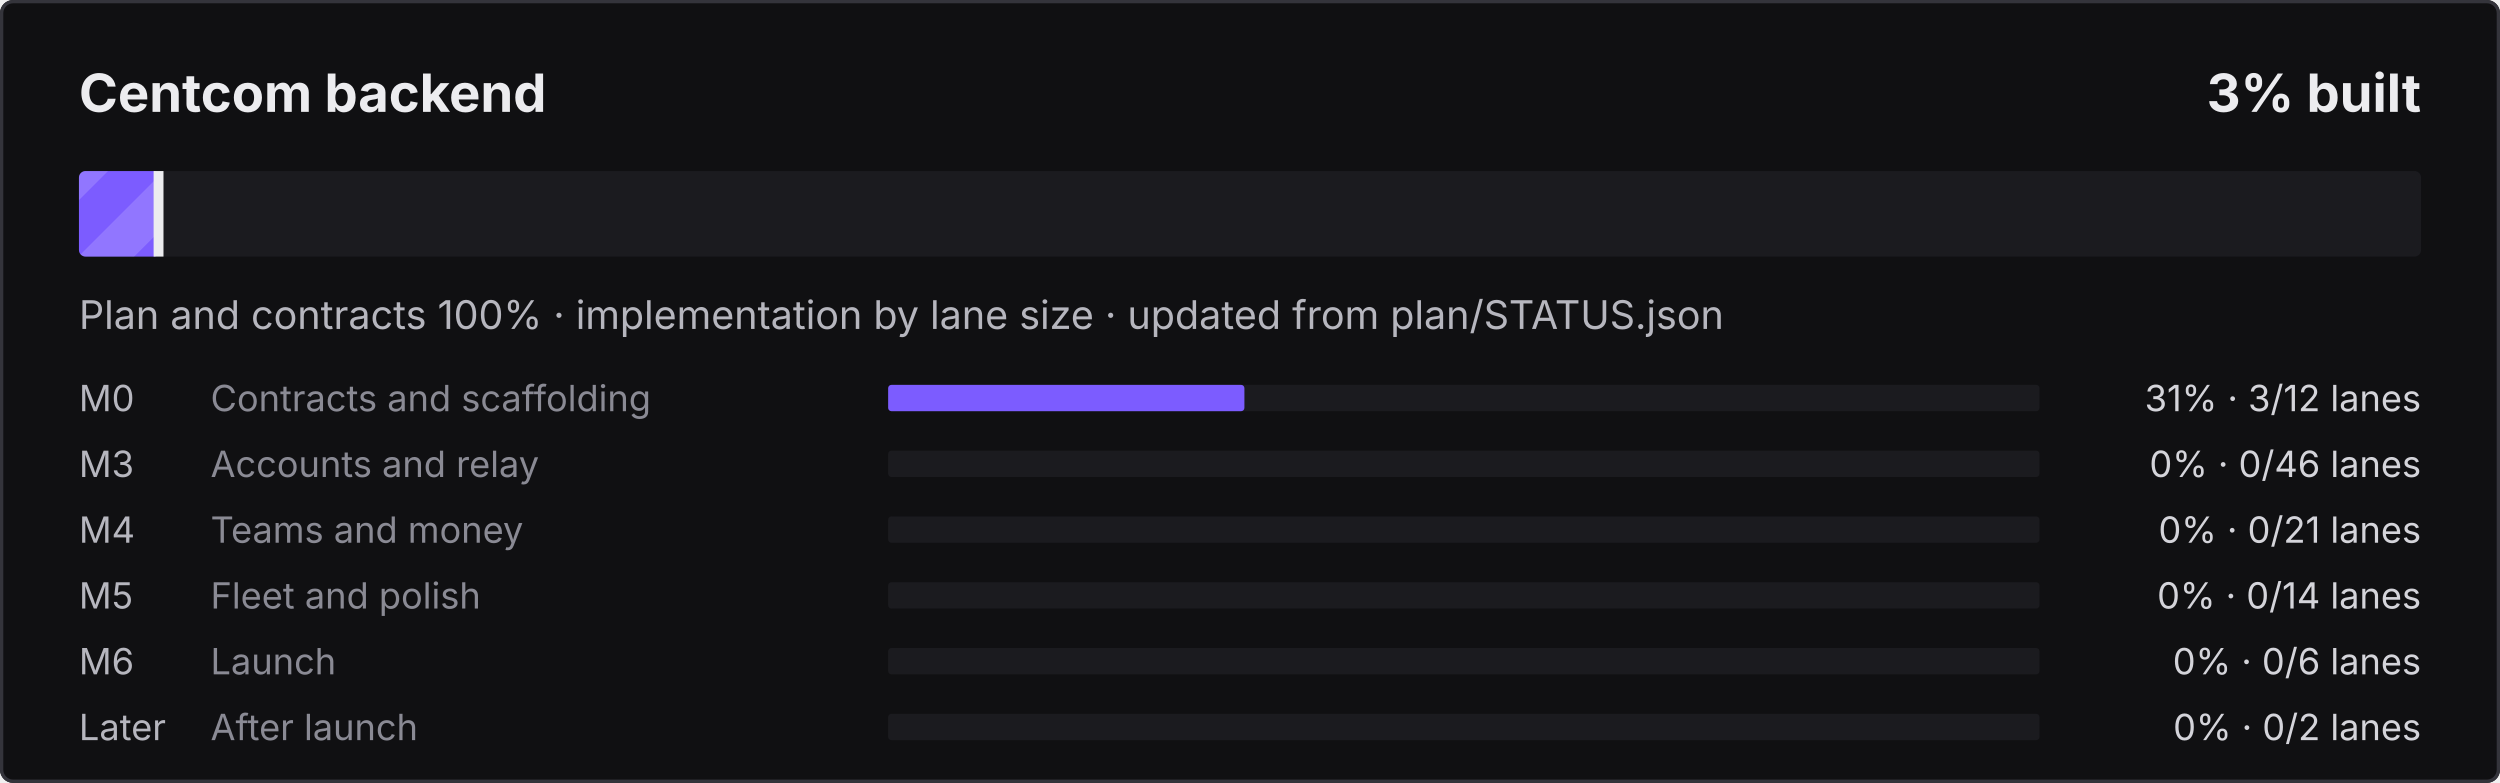
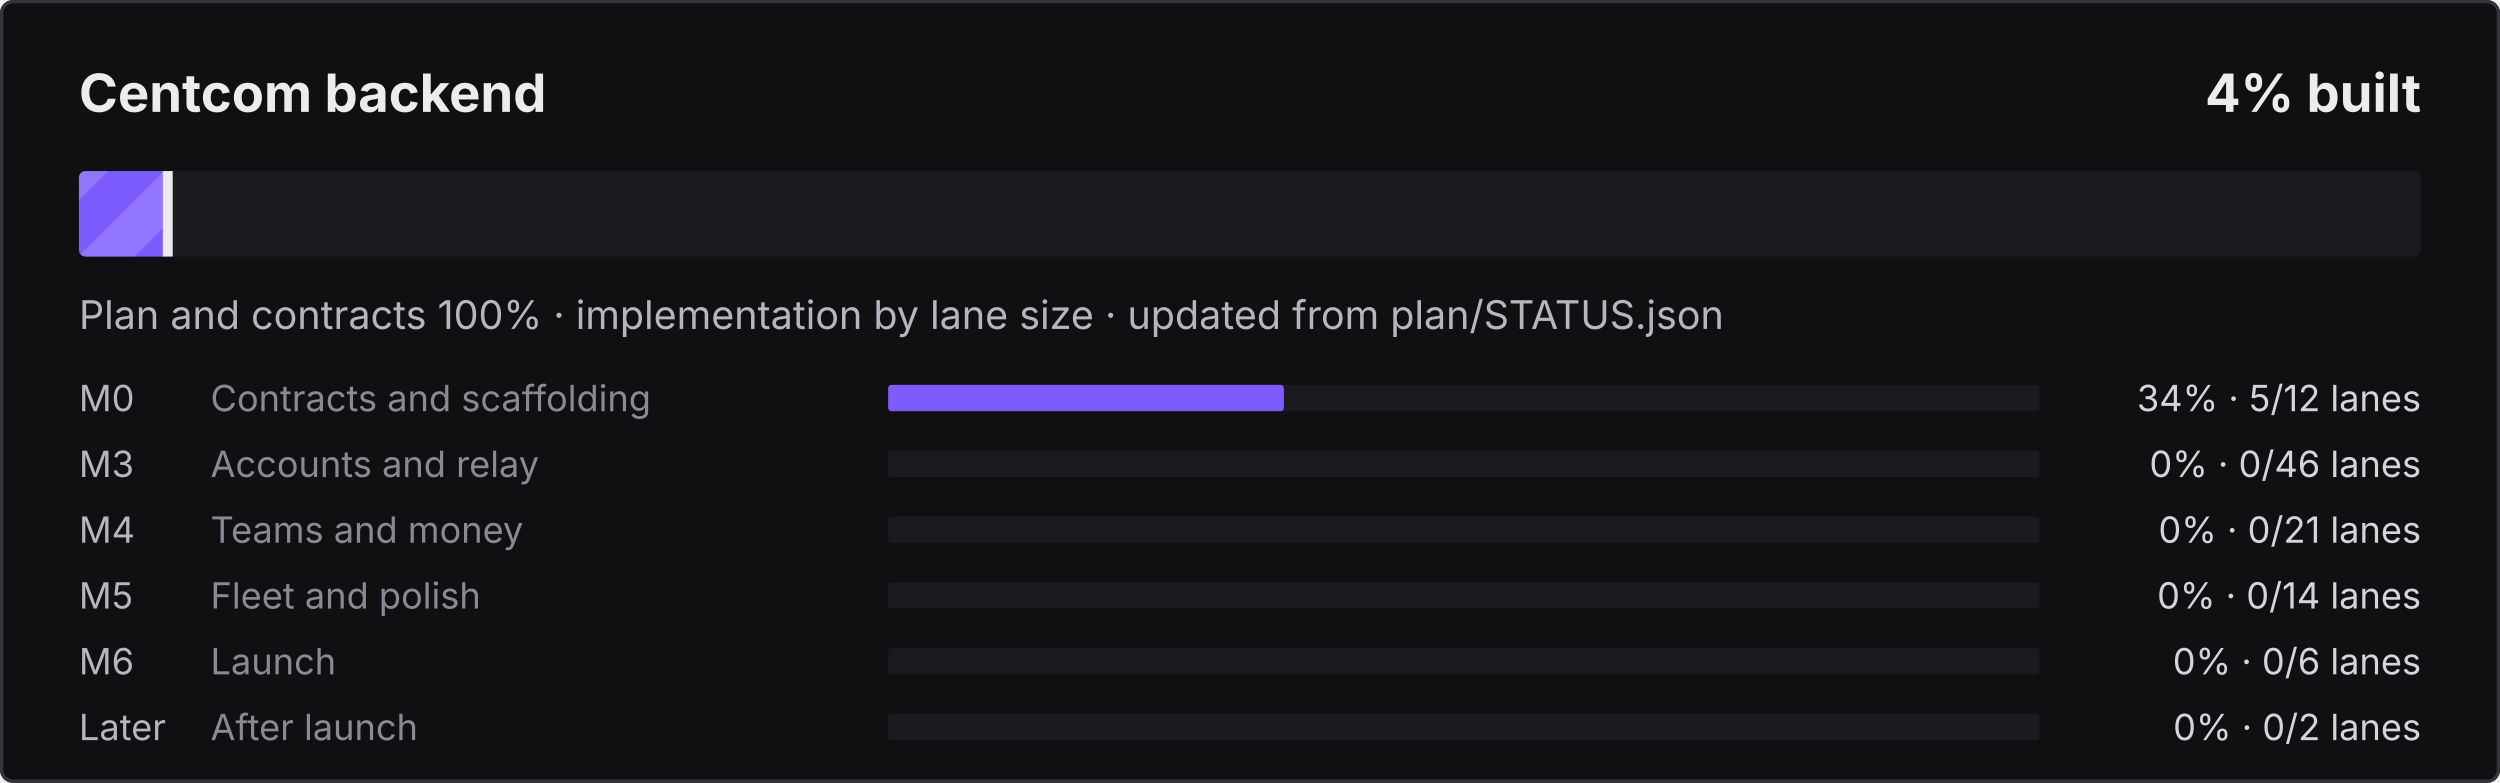
- <svg xmlns="http://www.w3.org/2000/svg" width="760" height="238" viewBox="0 0 760 238" role="img" aria-label="Centcom backend: 3% built">
+ <svg xmlns="http://www.w3.org/2000/svg" width="760" height="238" viewBox="0 0 760 238" role="img" aria-label="Centcom backend: 4% built">
  <defs>
    <pattern id="s" width="24" height="24" patternUnits="userSpaceOnUse" patternTransform="rotate(45)">
      <rect width="12" height="24" fill="#fff" fill-opacity=".16" />
    </pattern>
    <clipPath id="c">
      <rect x="24" y="52" width="712" height="26" rx="2" />
    </clipPath>
  </defs>
  <style>@keyframes mv{to{transform:translateX(24px)}}
.st{animation:mv .9s linear infinite}text{font-family:ui-sans-serif,system-ui,-apple-system,"Segoe UI",sans-serif}
@media (prefers-reduced-motion:reduce){.st{animation:none}}</style>
  <rect width="760" height="238" rx="4" fill="#101012" />
  <rect x=".5" y=".5" width="759" height="237" rx="3.5" fill="none" stroke="#34343B" />
  <text x="24" y="34" fill="#ECECEF" font-size="16" font-weight="700">Centcom backend</text>
-   <text x="736" y="34" fill="#ECECEF" font-size="16" font-weight="700" text-anchor="end">3% built</text>
+   <text x="736" y="34" fill="#ECECEF" font-size="16" font-weight="700" text-anchor="end">4% built</text>
  <rect x="24" y="52" width="712" height="26" rx="2" fill="#1B1B1F" />
  <clipPath id="cf">
-     <rect x="24" y="52" width="24.7" height="26" rx="2" />
+     <rect x="24" y="52" width="27.5" height="26" rx="2" />
  </clipPath>
  <g clip-path="url(#cf)">
-     <rect x="24" y="52" width="24.7" height="26" fill="#7C5CFF" />
-     <rect x="0" y="52" width="72.7" height="26" fill="url(#s)" class="st" />
+     <rect x="24" y="52" width="27.5" height="26" fill="#7C5CFF" />
+     <rect x="0" y="52" width="75.5" height="26" fill="url(#s)" class="st" />
  </g>
-   <rect x="46.7" y="52" width="3" height="26" fill="#ECECEF" />
+   <rect x="49.5" y="52" width="3" height="26" fill="#ECECEF" />
  <text x="24" y="100" fill="#B6B6BE" font-size="12">Plan and contracts 100% · implementation by lane size · updated from plan/STATUS.json</text>
  <text x="24" y="125" fill="#B6B6BE" font-size="11">M0</text>
  <text x="64" y="125" fill="#8A8A94" font-size="11">Contracts and scaffolding</text>
  <rect x="270" y="117" width="350" height="8" rx="1" fill="#1B1B1F" />
-   <rect x="270" y="117" width="108.3" height="8" rx="1" fill="#7C5CFF" />
-   <text x="736" y="125" fill="#D4D4DA" font-size="11" text-anchor="end">31% · 3/12 lanes</text>
+   <rect x="270" y="117" width="120.3" height="8" rx="1" fill="#7C5CFF" />
+   <text x="736" y="125" fill="#D4D4DA" font-size="11" text-anchor="end">34% · 5/12 lanes</text>
  <text x="24" y="145" fill="#B6B6BE" font-size="11">M3</text>
  <text x="64" y="145" fill="#8A8A94" font-size="11">Accounts and relay</text>
  <rect x="270" y="137" width="350" height="8" rx="1" fill="#1B1B1F" />
  <text x="736" y="145" fill="#D4D4DA" font-size="11" text-anchor="end">0% · 0/46 lanes</text>
  <text x="24" y="165" fill="#B6B6BE" font-size="11">M4</text>
  <text x="64" y="165" fill="#8A8A94" font-size="11">Teams and money</text>
  <rect x="270" y="157" width="350" height="8" rx="1" fill="#1B1B1F" />
  <text x="736" y="165" fill="#D4D4DA" font-size="11" text-anchor="end">0% · 0/21 lanes</text>
  <text x="24" y="185" fill="#B6B6BE" font-size="11">M5</text>
  <text x="64" y="185" fill="#8A8A94" font-size="11">Fleet and polish</text>
  <rect x="270" y="177" width="350" height="8" rx="1" fill="#1B1B1F" />
  <text x="736" y="185" fill="#D4D4DA" font-size="11" text-anchor="end">0% · 0/14 lanes</text>
  <text x="24" y="205" fill="#B6B6BE" font-size="11">M6</text>
  <text x="64" y="205" fill="#8A8A94" font-size="11">Launch</text>
  <rect x="270" y="197" width="350" height="8" rx="1" fill="#1B1B1F" />
  <text x="736" y="205" fill="#D4D4DA" font-size="11" text-anchor="end">0% · 0/6 lanes</text>
  <text x="24" y="225" fill="#B6B6BE" font-size="11">Later</text>
  <text x="64" y="225" fill="#8A8A94" font-size="11">After launch</text>
  <rect x="270" y="217" width="350" height="8" rx="1" fill="#1B1B1F" />
  <text x="736" y="225" fill="#D4D4DA" font-size="11" text-anchor="end">0% · 0/2 lanes</text>
</svg>
